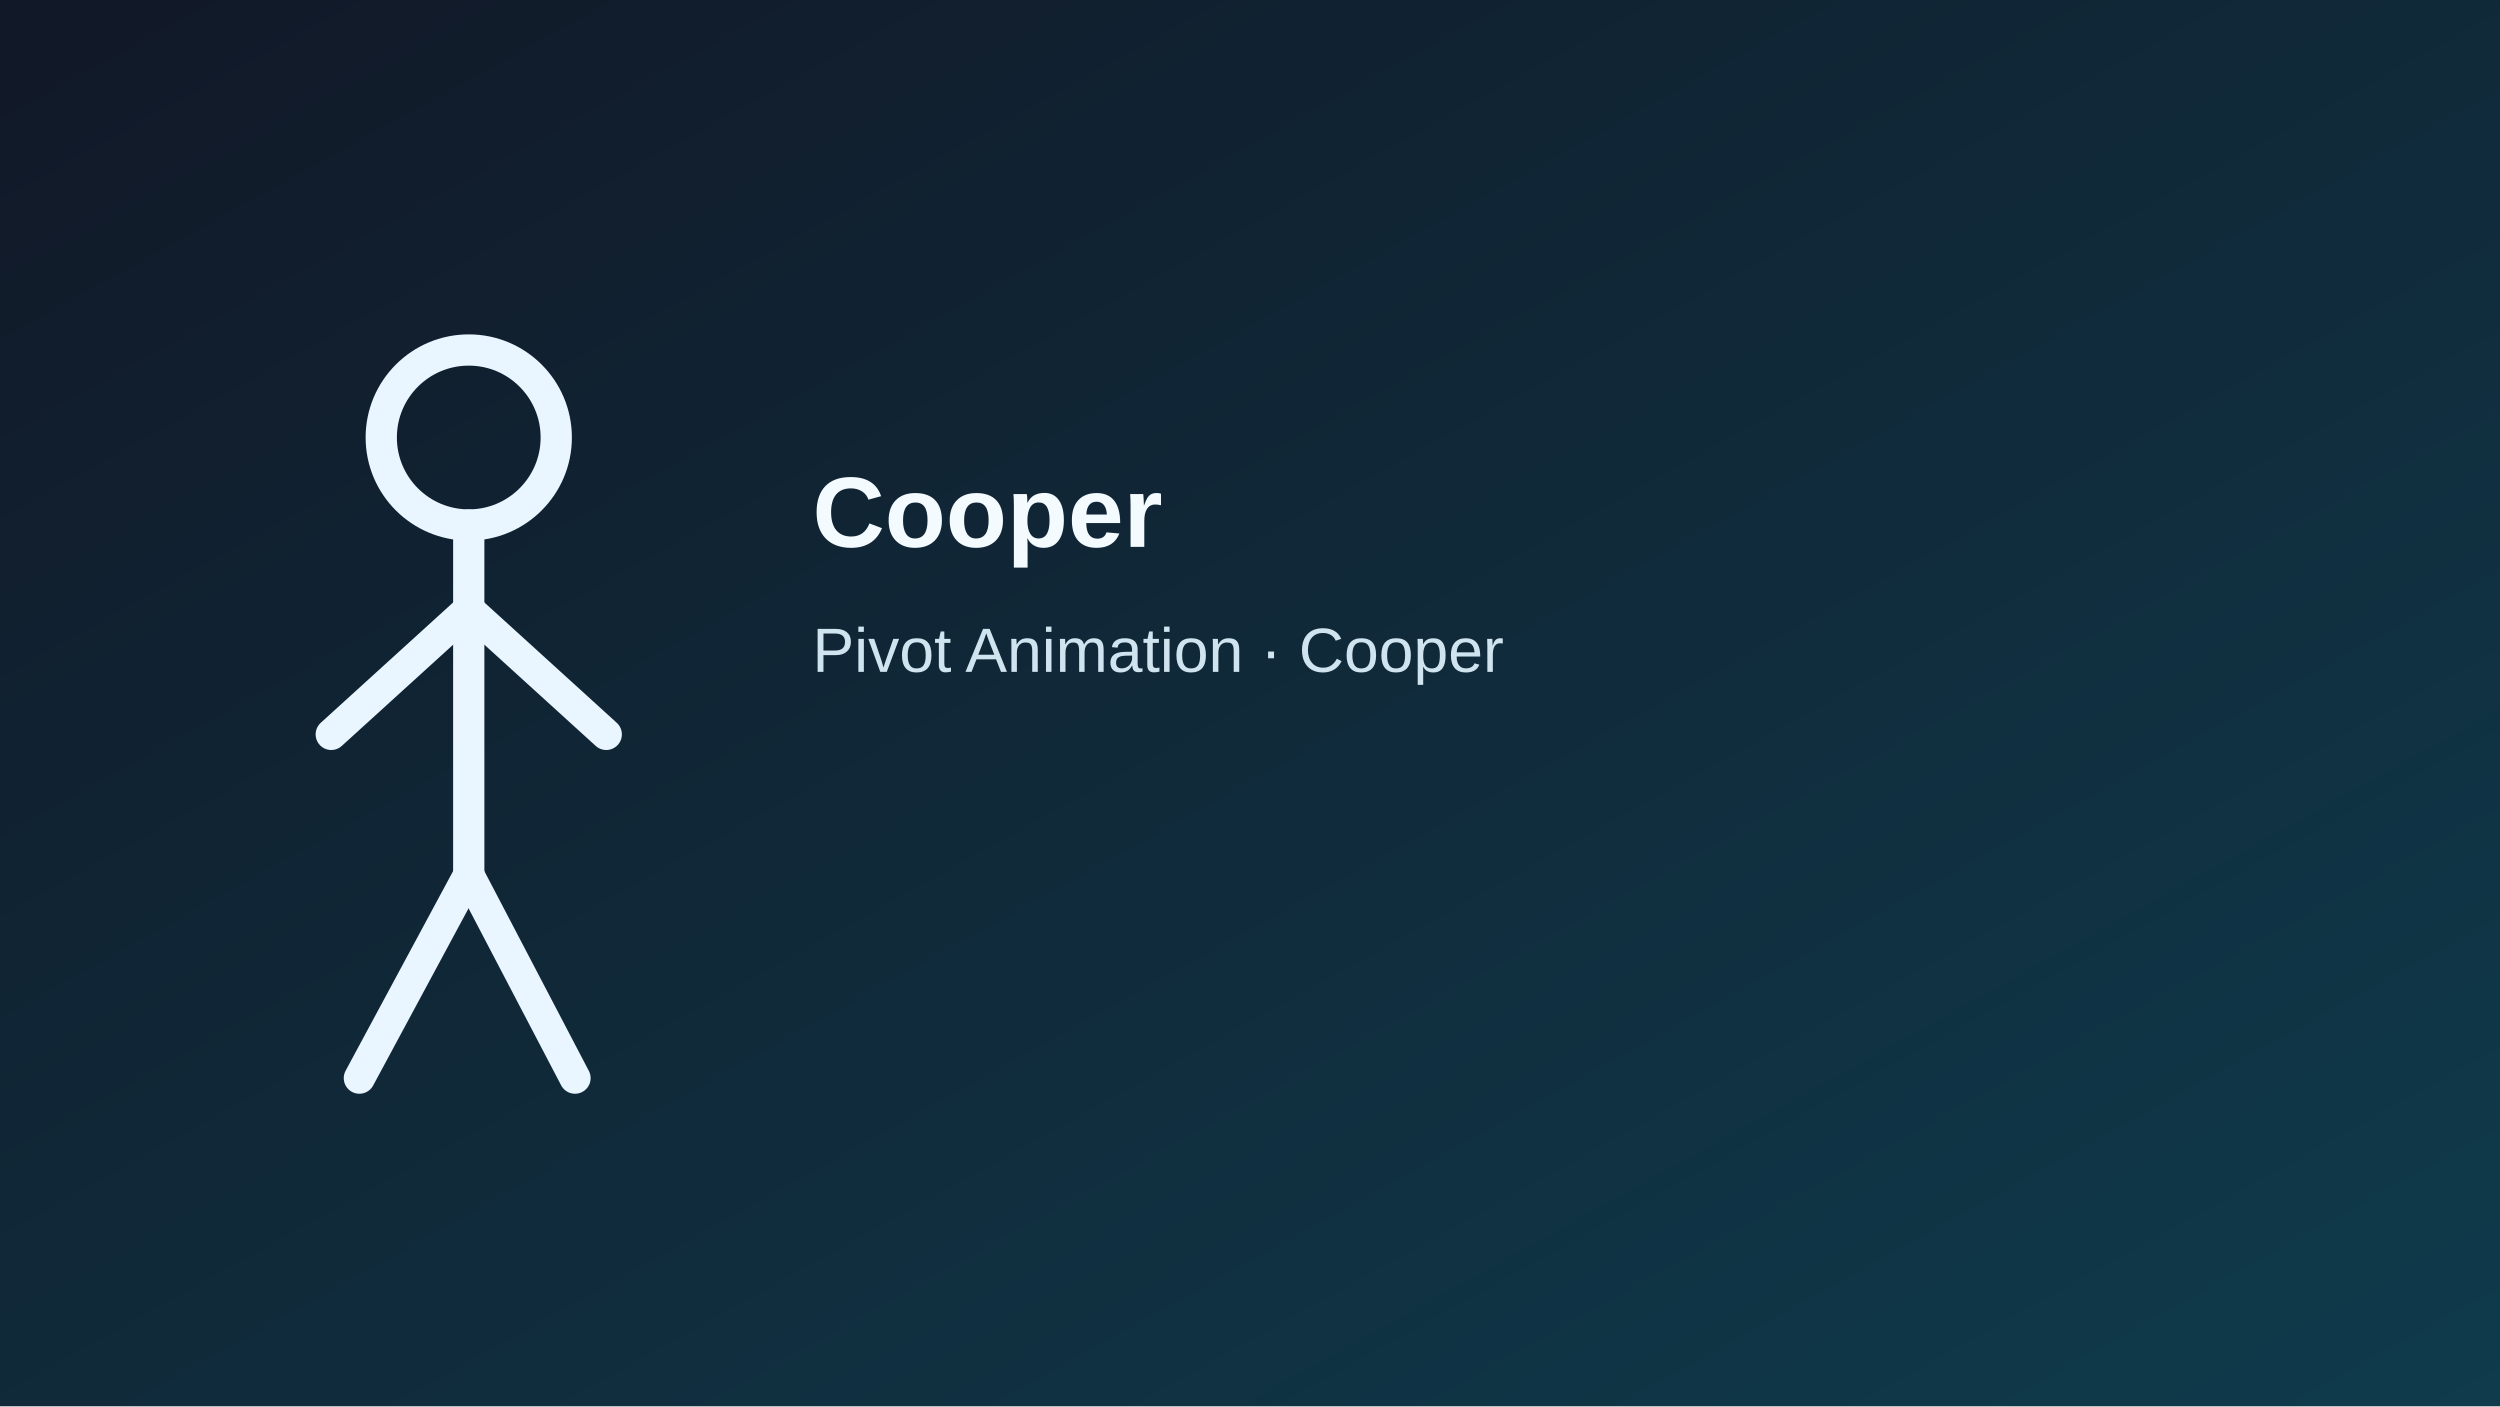
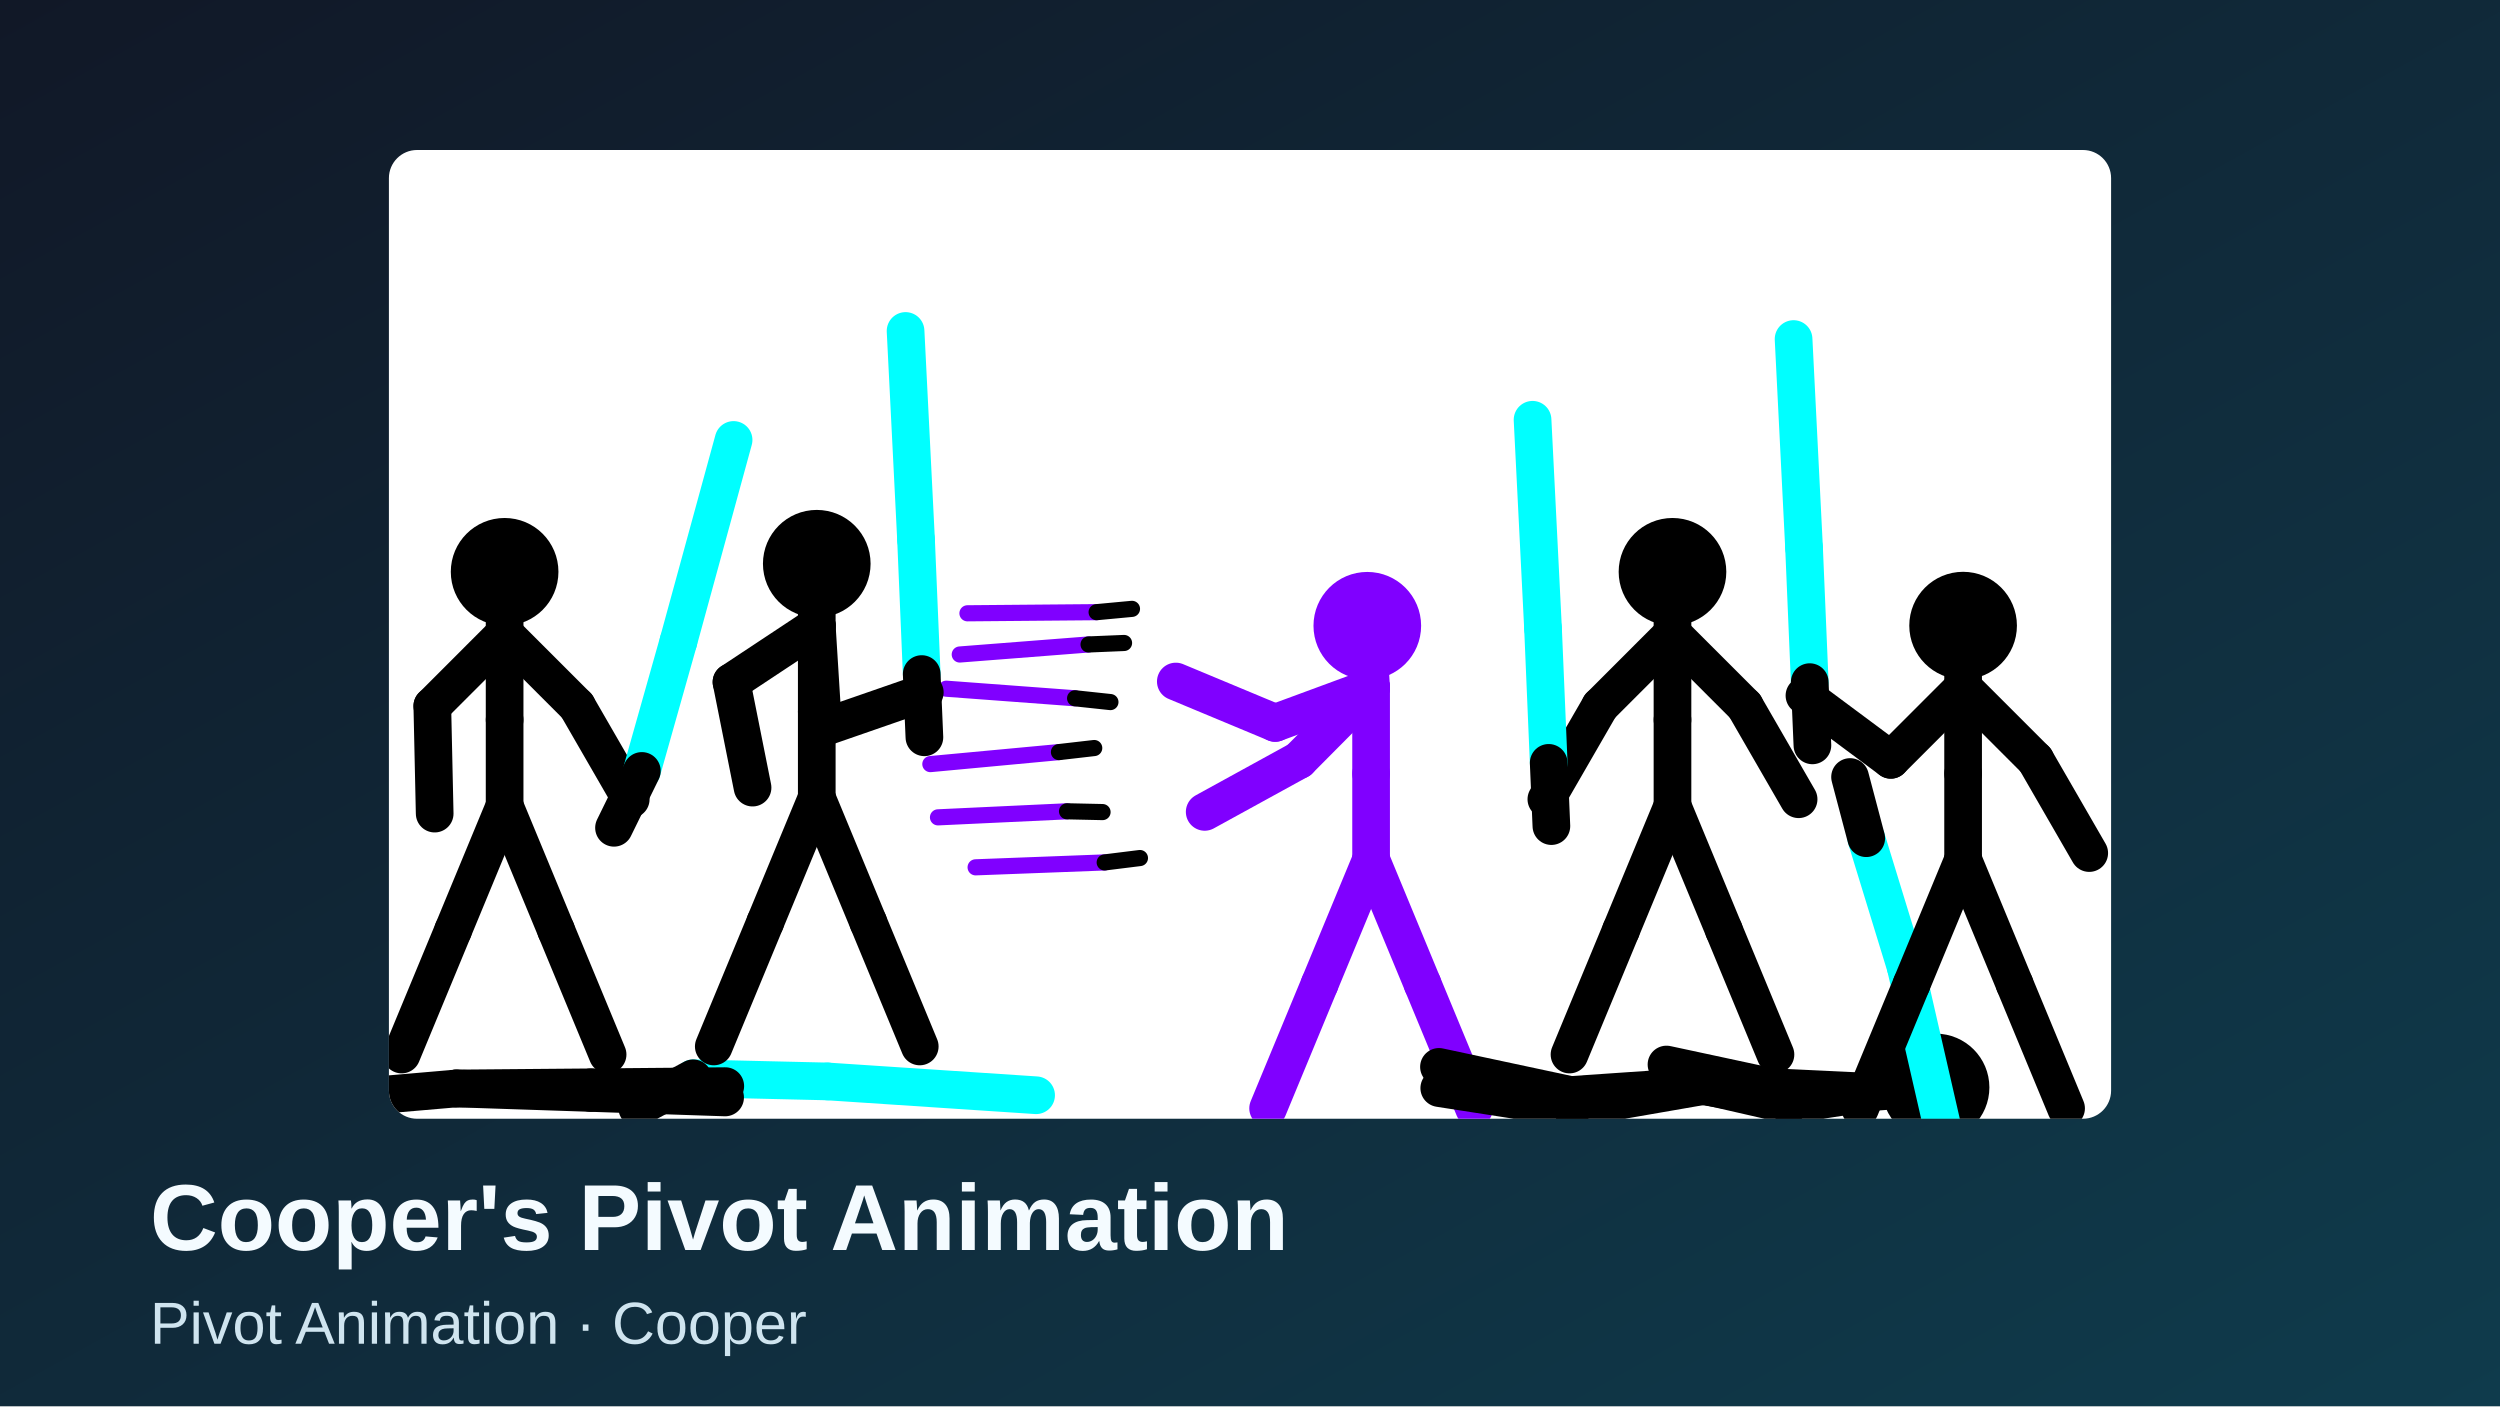
- <svg xmlns="http://www.w3.org/2000/svg" width="1600" height="900" viewBox="0 0 1600 900" role="img" aria-label="Pivot animation thumbnail">
+ <svg xmlns="http://www.w3.org/2000/svg" width="1600" height="900" viewBox="0 0 1600 900" role="img" aria-label="Cooper's Pivot Animation — Pivot animation by Cooper">
  <defs>
    <linearGradient id="bg" x1="0" y1="0" x2="1" y2="1">
      <stop offset="0%" stop-color="#111827" />
      <stop offset="100%" stop-color="#0f3b4c" />
    </linearGradient>
+     <clipPath id="stage">
+       <rect x="248.9" y="96.0" width="1102.2" height="620.0" rx="18" />
+     </clipPath>
  </defs>
  <rect width="1600" height="900" fill="url(#bg)" />
-   <g transform="translate(120 140)" stroke="#eaf6ff" stroke-width="20" fill="none" stroke-linecap="round">
-     <circle cx="180" cy="140" r="56" />
-     <line x1="180" y1="196" x2="180" y2="420" />
-     <line x1="180" y1="250" x2="92" y2="330" />
-     <line x1="180" y1="250" x2="268" y2="330" />
-     <line x1="180" y1="420" x2="110" y2="550" />
-     <line x1="180" y1="420" x2="248" y2="550" />
+   <rect x="248.9" y="96.0" width="1102.2" height="620.0" rx="18" fill="#ffffff" />
+   <g clip-path="url(#stage)">
+     <g transform="translate(248.9 96.0) scale(1.7222)">
+       <line x1="113.05" y1="344.97" x2="163.04" y2="346.14" stroke="rgb(0,255,255)" stroke-width="14" stroke-linecap="round" />
+       <line x1="163.04" y1="346.14" x2="240.51" y2="351.27" stroke="rgb(0,255,255)" stroke-width="14" stroke-linecap="round" />
+       <line x1="113.05" y1="344.97" x2="92.29" y2="356.03" stroke="rgb(0,0,0)" stroke-width="14" stroke-linecap="round" />
+       <line x1="732.29" y1="258.9" x2="712.29" y2="258.66" stroke="rgb(0,0,0)" stroke-width="14" stroke-linecap="round" />
+       <line x1="732.29" y1="258.9" x2="829.48" y2="262.27" stroke="rgb(255,0,0)" stroke-width="14" stroke-linecap="round" />
+       <line x1="732.29" y1="258.9" x2="736.63" y2="243.22" stroke="rgb(0,0,0)" stroke-width="14" stroke-linecap="round" />
+       <line x1="732.29" y1="258.9" x2="737.3" y2="270.61" stroke="rgb(0,0,0)" stroke-width="14" stroke-linecap="round" />
+       <line x1="263" y1="171.75" x2="215" y2="172.17" stroke="rgb(128,0,255)" stroke-width="6" stroke-linecap="round" />
+       <line x1="263" y1="171.75" x2="276.14" y2="170.52" stroke="rgb(0,0,0)" stroke-width="6" stroke-linecap="round" />
+       <line x1="365" y1="263.75" x2="365" y2="231.75" stroke="rgb(128,0,255)" stroke-width="14" stroke-linecap="round" />
+       <line x1="365" y1="231.75" x2="365" y2="199.75" stroke="rgb(128,0,255)" stroke-width="14" stroke-linecap="round" />
+       <line x1="365" y1="199.75" x2="362.97" y2="166.82" stroke="rgb(128,0,255)" stroke-width="14" stroke-linecap="round" />
+       <circle cx="363.59" cy="176.8" r="10" fill="rgb(128,0,255)" stroke="rgb(128,0,255)" stroke-width="20" />
+       <line x1="365" y1="199.75" x2="329.35" y2="212.91" stroke="rgb(128,0,255)" stroke-width="14" stroke-linecap="round" />
+       <line x1="365" y1="199.75" x2="338.22" y2="226.72" stroke="rgb(128,0,255)" stroke-width="14" stroke-linecap="round" />
+       <line x1="329.35" y1="212.91" x2="292.43" y2="197.52" stroke="rgb(128,0,255)" stroke-width="14" stroke-linecap="round" />
+       <line x1="338.22" y1="226.72" x2="303.16" y2="245.97" stroke="rgb(128,0,255)" stroke-width="14" stroke-linecap="round" />
+       <line x1="365" y1="263.75" x2="345.87" y2="309.95" stroke="rgb(128,0,255)" stroke-width="14" stroke-linecap="round" />
+       <line x1="365" y1="263.75" x2="384.13" y2="309.95" stroke="rgb(128,0,255)" stroke-width="14" stroke-linecap="round" />
+       <line x1="345.87" y1="309.95" x2="326.73" y2="356.14" stroke="rgb(128,0,255)" stroke-width="14" stroke-linecap="round" />
+       <line x1="384.13" y1="309.95" x2="403.27" y2="356.14" stroke="rgb(128,0,255)" stroke-width="14" stroke-linecap="round" />
+       <line x1="249" y1="223.75" x2="201.21" y2="228.21" stroke="rgb(128,0,255)" stroke-width="6" stroke-linecap="round" />
+       <line x1="249" y1="223.75" x2="262.11" y2="222.24" stroke="rgb(0,0,0)" stroke-width="6" stroke-linecap="round" />
+       <line x1="260" y1="183.75" x2="212.14" y2="187.48" stroke="rgb(128,0,255)" stroke-width="6" stroke-linecap="round" />
+       <line x1="260" y1="183.75" x2="273.19" y2="183.2" stroke="rgb(0,0,0)" stroke-width="6" stroke-linecap="round" />
+       <line x1="255" y1="203.75" x2="207.13" y2="200.19" stroke="rgb(128,0,255)" stroke-width="6" stroke-linecap="round" />
+       <line x1="255" y1="203.75" x2="268.13" y2="205.16" stroke="rgb(0,0,0)" stroke-width="6" stroke-linecap="round" />
+       <line x1="266" y1="264.75" x2="218.03" y2="266.57" stroke="rgb(128,0,255)" stroke-width="6" stroke-linecap="round" />
+       <line x1="266" y1="264.75" x2="279.1" y2="263.12" stroke="rgb(0,0,0)" stroke-width="6" stroke-linecap="round" />
+       <line x1="252" y1="245.75" x2="204.05" y2="248" stroke="rgb(128,0,255)" stroke-width="6" stroke-linecap="round" />
+       <line x1="252" y1="245.75" x2="265.2" y2="246.04" stroke="rgb(0,0,0)" stroke-width="6" stroke-linecap="round" />
+       <line x1="25" y1="348.75" x2="-6.88" y2="351.5" stroke="rgb(0,0,0)" stroke-width="14" stroke-linecap="round" />
+       <line x1="-6.88" y1="351.5" x2="-38.88" y2="351.99" stroke="rgb(0,0,0)" stroke-width="14" stroke-linecap="round" />
+       <line x1="-38.88" y1="351.99" x2="-69.24" y2="364.92" stroke="rgb(0,0,0)" stroke-width="14" stroke-linecap="round" />
+       <circle cx="-60.04" cy="361" r="10" fill="rgb(0,0,0)" stroke="rgb(0,0,0)" stroke-width="20" />
+       <line x1="-38.88" y1="351.99" x2="-7.05" y2="372.74" stroke="rgb(0,0,0)" stroke-width="14" stroke-linecap="round" />
+       <line x1="-38.88" y1="351.99" x2="-9.36" y2="375.91" stroke="rgb(0,0,0)" stroke-width="14" stroke-linecap="round" />
+       <line x1="-7.05" y1="372.74" x2="31.94" y2="381.7" stroke="rgb(0,0,0)" stroke-width="14" stroke-linecap="round" />
+       <line x1="-9.36" y1="375.91" x2="29.23" y2="386.47" stroke="rgb(0,0,0)" stroke-width="14" stroke-linecap="round" />
+       <line x1="25" y1="348.75" x2="75" y2="348.32" stroke="rgb(0,0,0)" stroke-width="14" stroke-linecap="round" />
+       <line x1="25" y1="348.75" x2="74.97" y2="350.42" stroke="rgb(0,0,0)" stroke-width="14" stroke-linecap="round" />
+       <line x1="75" y1="348.32" x2="125" y2="347.88" stroke="rgb(0,0,0)" stroke-width="14" stroke-linecap="round" />
+       <line x1="74.97" y1="350.42" x2="124.94" y2="352.09" stroke="rgb(0,0,0)" stroke-width="14" stroke-linecap="round" />
+       <line x1="489" y1="347.75" x2="520.2" y2="354.88" stroke="rgb(0,0,0)" stroke-width="14" stroke-linecap="round" />
+       <line x1="520.2" y1="354.88" x2="551.83" y2="350.05" stroke="rgb(0,0,0)" stroke-width="14" stroke-linecap="round" />
+       <line x1="551.83" y1="350.05" x2="584.74" y2="347.64" stroke="rgb(0,0,0)" stroke-width="14" stroke-linecap="round" />
+       <circle cx="574.77" cy="348.37" r="10" fill="rgb(0,0,0)" stroke="rgb(0,0,0)" stroke-width="20" />
+       <line x1="551.83" y1="350.05" x2="513.87" y2="348.25" stroke="rgb(0,0,0)" stroke-width="14" stroke-linecap="round" />
+       <line x1="551.83" y1="350.05" x2="513.89" y2="352.23" stroke="rgb(0,0,0)" stroke-width="14" stroke-linecap="round" />
+       <line x1="513.87" y1="348.25" x2="474.77" y2="339.85" stroke="rgb(0,0,0)" stroke-width="14" stroke-linecap="round" />
+       <line x1="513.89" y1="352.23" x2="474.46" y2="345.52" stroke="rgb(0,0,0)" stroke-width="14" stroke-linecap="round" />
+       <line x1="489" y1="347.75" x2="439.74" y2="356.3" stroke="rgb(0,0,0)" stroke-width="14" stroke-linecap="round" />
+       <line x1="489" y1="347.75" x2="439.12" y2="351.18" stroke="rgb(0,0,0)" stroke-width="14" stroke-linecap="round" />
+       <line x1="439.74" y1="356.3" x2="390.33" y2="348.62" stroke="rgb(0,0,0)" stroke-width="14" stroke-linecap="round" />
+       <line x1="439.12" y1="351.18" x2="390.22" y2="340.73" stroke="rgb(0,0,0)" stroke-width="14" stroke-linecap="round" />
+       <line x1="549" y1="255.75" x2="563.66" y2="303.56" stroke="rgb(0,255,255)" stroke-width="14" stroke-linecap="round" />
+       <line x1="563.66" y1="303.56" x2="581" y2="379.24" stroke="rgb(0,255,255)" stroke-width="14" stroke-linecap="round" />
+       <line x1="549" y1="255.75" x2="542.99" y2="233.01" stroke="rgb(0,0,0)" stroke-width="14" stroke-linecap="round" />
+       <line x1="477" y1="243.75" x2="477" y2="211.75" stroke="rgb(0,0,0)" stroke-width="14" stroke-linecap="round" />
+       <line x1="477" y1="211.75" x2="477" y2="179.75" stroke="rgb(0,0,0)" stroke-width="14" stroke-linecap="round" />
+       <line x1="477" y1="179.75" x2="477" y2="146.75" stroke="rgb(0,0,0)" stroke-width="14" stroke-linecap="round" />
+       <circle cx="477" cy="156.75" r="10" fill="rgb(0,0,0)" stroke="rgb(0,0,0)" stroke-width="20" />
+       <line x1="477" y1="179.75" x2="450.13" y2="206.62" stroke="rgb(0,0,0)" stroke-width="14" stroke-linecap="round" />
+       <line x1="477" y1="179.75" x2="503.87" y2="206.62" stroke="rgb(0,0,0)" stroke-width="14" stroke-linecap="round" />
+       <line x1="450.13" y1="206.62" x2="430.13" y2="241.27" stroke="rgb(0,0,0)" stroke-width="14" stroke-linecap="round" />
+       <line x1="503.87" y1="206.62" x2="523.87" y2="241.27" stroke="rgb(0,0,0)" stroke-width="14" stroke-linecap="round" />
+       <line x1="477" y1="243.75" x2="457.87" y2="289.95" stroke="rgb(0,0,0)" stroke-width="14" stroke-linecap="round" />
+       <line x1="477" y1="243.75" x2="496.13" y2="289.95" stroke="rgb(0,0,0)" stroke-width="14" stroke-linecap="round" />
+       <line x1="457.87" y1="289.95" x2="438.73" y2="336.14" stroke="rgb(0,0,0)" stroke-width="14" stroke-linecap="round" />
+       <line x1="496.13" y1="289.95" x2="515.27" y2="336.14" stroke="rgb(0,0,0)" stroke-width="14" stroke-linecap="round" />
+       <line x1="159" y1="240.75" x2="159" y2="208.75" stroke="rgb(0,0,0)" stroke-width="14" stroke-linecap="round" />
+       <line x1="159" y1="208.75" x2="159" y2="176.75" stroke="rgb(0,0,0)" stroke-width="14" stroke-linecap="round" />
+       <line x1="159" y1="176.75" x2="159" y2="143.75" stroke="rgb(0,0,0)" stroke-width="14" stroke-linecap="round" />
+       <circle cx="159" cy="153.75" r="10" fill="rgb(0,0,0)" stroke="rgb(0,0,0)" stroke-width="20" />
+       <line x1="159" y1="176.75" x2="127.31" y2="197.73" stroke="rgb(0,0,0)" stroke-width="14" stroke-linecap="round" />
+       <line x1="159" y1="176.75" x2="161.36" y2="214.68" stroke="rgb(0,0,0)" stroke-width="14" stroke-linecap="round" />
+       <line x1="127.31" y1="197.73" x2="135.14" y2="236.95" stroke="rgb(0,0,0)" stroke-width="14" stroke-linecap="round" />
+       <line x1="161.36" y1="214.68" x2="199.15" y2="201.57" stroke="rgb(0,0,0)" stroke-width="14" stroke-linecap="round" />
+       <line x1="159" y1="240.75" x2="139.87" y2="286.95" stroke="rgb(0,0,0)" stroke-width="14" stroke-linecap="round" />
+       <line x1="159" y1="240.75" x2="178.13" y2="286.95" stroke="rgb(0,0,0)" stroke-width="14" stroke-linecap="round" />
+       <line x1="139.87" y1="286.95" x2="120.73" y2="333.14" stroke="rgb(0,0,0)" stroke-width="14" stroke-linecap="round" />
+       <line x1="178.13" y1="286.95" x2="197.27" y2="333.14" stroke="rgb(0,0,0)" stroke-width="14" stroke-linecap="round" />
+       <line x1="585" y1="263.75" x2="585" y2="231.75" stroke="rgb(0,0,0)" stroke-width="14" stroke-linecap="round" />
+       <line x1="585" y1="231.75" x2="585" y2="199.75" stroke="rgb(0,0,0)" stroke-width="14" stroke-linecap="round" />
+       <line x1="585" y1="199.75" x2="585" y2="166.75" stroke="rgb(0,0,0)" stroke-width="14" stroke-linecap="round" />
+       <circle cx="585" cy="176.75" r="10" fill="rgb(0,0,0)" stroke="rgb(0,0,0)" stroke-width="20" />
+       <line x1="585" y1="199.75" x2="558.13" y2="226.62" stroke="rgb(0,0,0)" stroke-width="14" stroke-linecap="round" />
+       <line x1="585" y1="199.75" x2="611.87" y2="226.62" stroke="rgb(0,0,0)" stroke-width="14" stroke-linecap="round" />
+       <line x1="558.13" y1="226.62" x2="526.04" y2="202.75" stroke="rgb(0,0,0)" stroke-width="14" stroke-linecap="round" />
+       <line x1="611.87" y1="226.62" x2="631.87" y2="261.27" stroke="rgb(0,0,0)" stroke-width="14" stroke-linecap="round" />
+       <line x1="585" y1="263.75" x2="565.87" y2="309.95" stroke="rgb(0,0,0)" stroke-width="14" stroke-linecap="round" />
+       <line x1="585" y1="263.75" x2="604.13" y2="309.95" stroke="rgb(0,0,0)" stroke-width="14" stroke-linecap="round" />
+       <line x1="565.87" y1="309.95" x2="546.73" y2="356.14" stroke="rgb(0,0,0)" stroke-width="14" stroke-linecap="round" />
+       <line x1="604.13" y1="309.95" x2="623.27" y2="356.14" stroke="rgb(0,0,0)" stroke-width="14" stroke-linecap="round" />
+       <line x1="43" y1="243.75" x2="43" y2="211.75" stroke="rgb(0,0,0)" stroke-width="14" stroke-linecap="round" />
+       <line x1="43" y1="211.75" x2="43" y2="179.75" stroke="rgb(0,0,0)" stroke-width="14" stroke-linecap="round" />
+       <line x1="43" y1="179.75" x2="43" y2="146.75" stroke="rgb(0,0,0)" stroke-width="14" stroke-linecap="round" />
+       <circle cx="43" cy="156.75" r="10" fill="rgb(0,0,0)" stroke="rgb(0,0,0)" stroke-width="20" />
+       <line x1="43" y1="179.75" x2="16.13" y2="206.62" stroke="rgb(0,0,0)" stroke-width="14" stroke-linecap="round" />
+       <line x1="43" y1="179.75" x2="69.87" y2="206.62" stroke="rgb(0,0,0)" stroke-width="14" stroke-linecap="round" />
+       <line x1="16.13" y1="206.62" x2="17.01" y2="246.61" stroke="rgb(0,0,0)" stroke-width="14" stroke-linecap="round" />
+       <line x1="69.87" y1="206.62" x2="89.87" y2="241.27" stroke="rgb(0,0,0)" stroke-width="14" stroke-linecap="round" />
+       <line x1="43" y1="243.75" x2="23.87" y2="289.95" stroke="rgb(0,0,0)" stroke-width="14" stroke-linecap="round" />
+       <line x1="43" y1="243.75" x2="62.13" y2="289.95" stroke="rgb(0,0,0)" stroke-width="14" stroke-linecap="round" />
+       <line x1="23.87" y1="289.95" x2="4.73" y2="336.14" stroke="rgb(0,0,0)" stroke-width="14" stroke-linecap="round" />
+       <line x1="62.13" y1="289.95" x2="81.27" y2="336.14" stroke="rgb(0,0,0)" stroke-width="14" stroke-linecap="round" />
+       <line x1="431" y1="227.75" x2="428.89" y2="177.8" stroke="rgb(0,255,255)" stroke-width="14" stroke-linecap="round" />
+       <line x1="428.89" y1="177.8" x2="425" y2="100.25" stroke="rgb(0,255,255)" stroke-width="14" stroke-linecap="round" />
+       <line x1="431" y1="227.75" x2="432" y2="251.25" stroke="rgb(0,0,0)" stroke-width="14" stroke-linecap="round" />
+       <line x1="94" y1="230.75" x2="107.59" y2="182.64" stroke="rgb(0,255,255)" stroke-width="14" stroke-linecap="round" />
+       <line x1="107.59" y1="182.64" x2="128.09" y2="107.75" stroke="rgb(0,255,255)" stroke-width="14" stroke-linecap="round" />
+       <line x1="94" y1="230.75" x2="83.65" y2="251.88" stroke="rgb(0,0,0)" stroke-width="14" stroke-linecap="round" />
+       <line x1="198" y1="194.75" x2="195.89" y2="144.8" stroke="rgb(0,255,255)" stroke-width="14" stroke-linecap="round" />
+       <line x1="195.89" y1="144.8" x2="192" y2="67.25" stroke="rgb(0,255,255)" stroke-width="14" stroke-linecap="round" />
+       <line x1="198" y1="194.75" x2="199" y2="218.25" stroke="rgb(0,0,0)" stroke-width="14" stroke-linecap="round" />
+       <line x1="528" y1="197.75" x2="525.89" y2="147.8" stroke="rgb(0,255,255)" stroke-width="14" stroke-linecap="round" />
+       <line x1="525.89" y1="147.8" x2="522" y2="70.25" stroke="rgb(0,255,255)" stroke-width="14" stroke-linecap="round" />
+       <line x1="528" y1="197.75" x2="529" y2="221.25" stroke="rgb(0,0,0)" stroke-width="14" stroke-linecap="round" />
+     </g>
  </g>
-   <text x="520" y="350" fill="#f4fbff" font-size="64" font-family="Segoe UI, Arial, sans-serif" font-weight="700">Cooper</text>
-   <text x="520" y="430" fill="#cfe4ef" font-size="40" font-family="Segoe UI, Arial, sans-serif">Pivot Animation · Cooper</text>
+   <text x="96" y="800" fill="#f4fbff" font-size="60" font-family="Segoe UI, Arial, sans-serif" font-weight="700">Cooper's Pivot Animation</text>
+   <text x="96" y="860" fill="#cfe4ef" font-size="38" font-family="Segoe UI, Arial, sans-serif">Pivot Animation · Cooper</text>
</svg>
